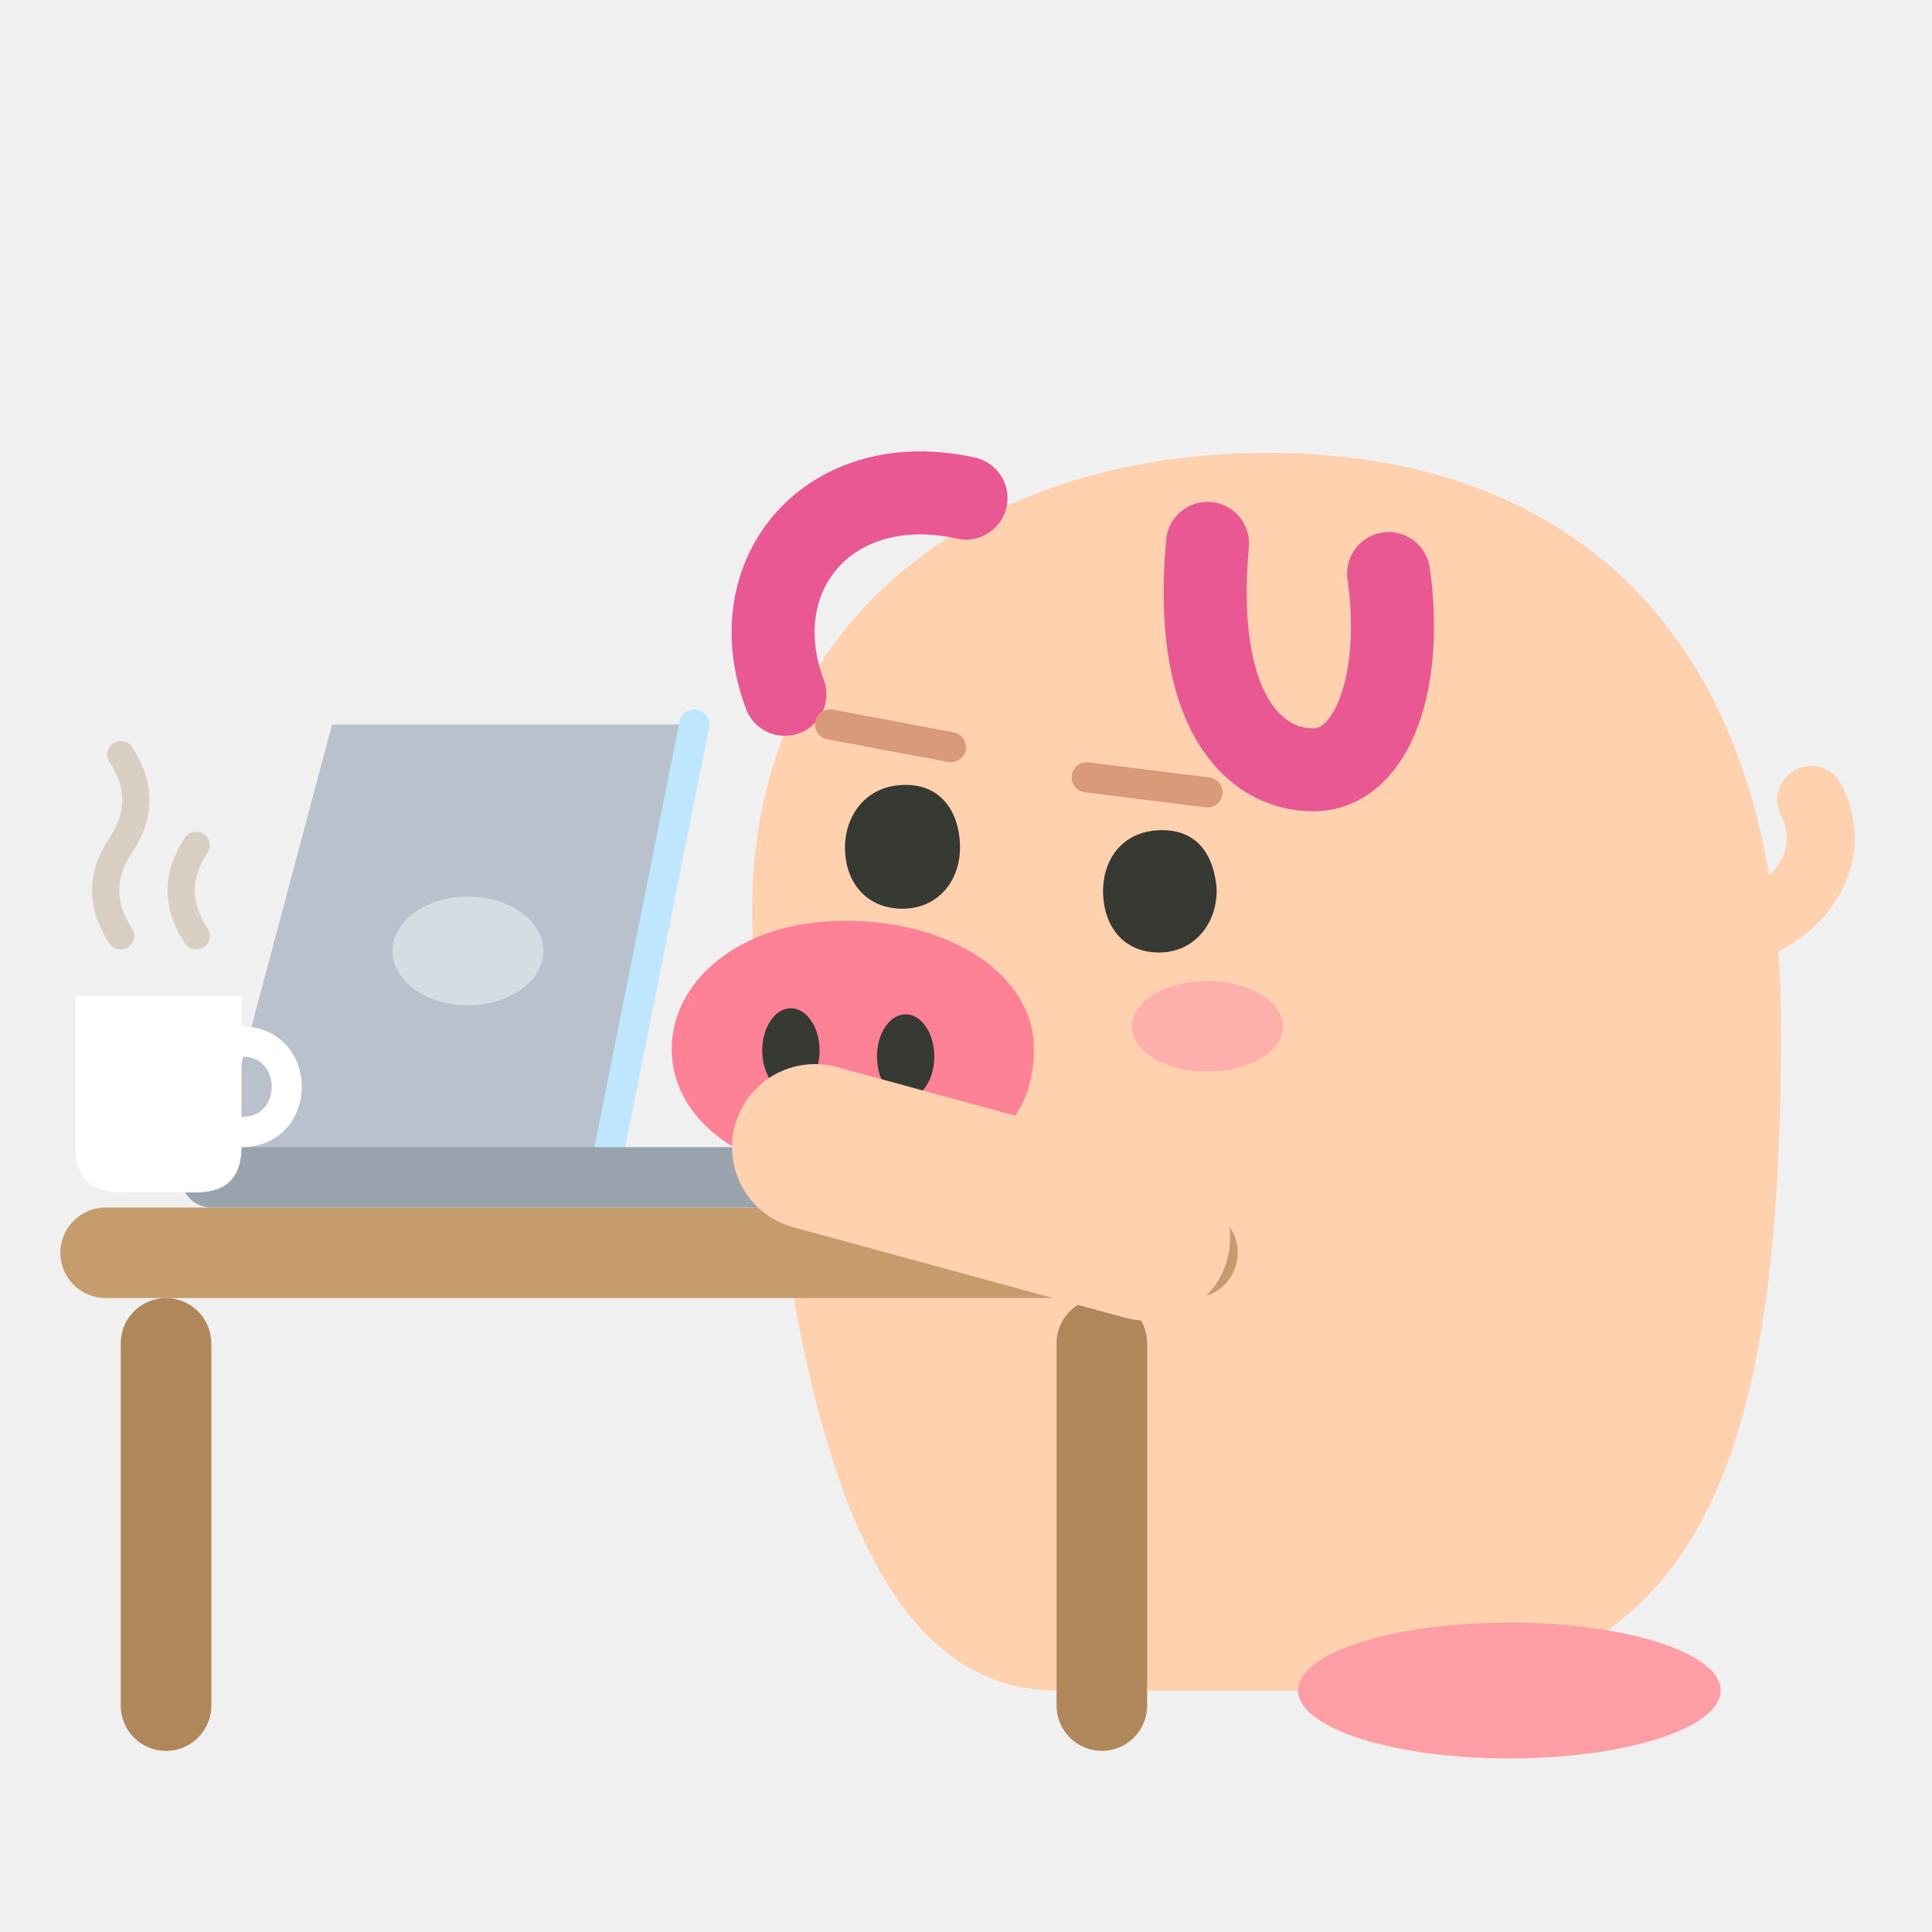
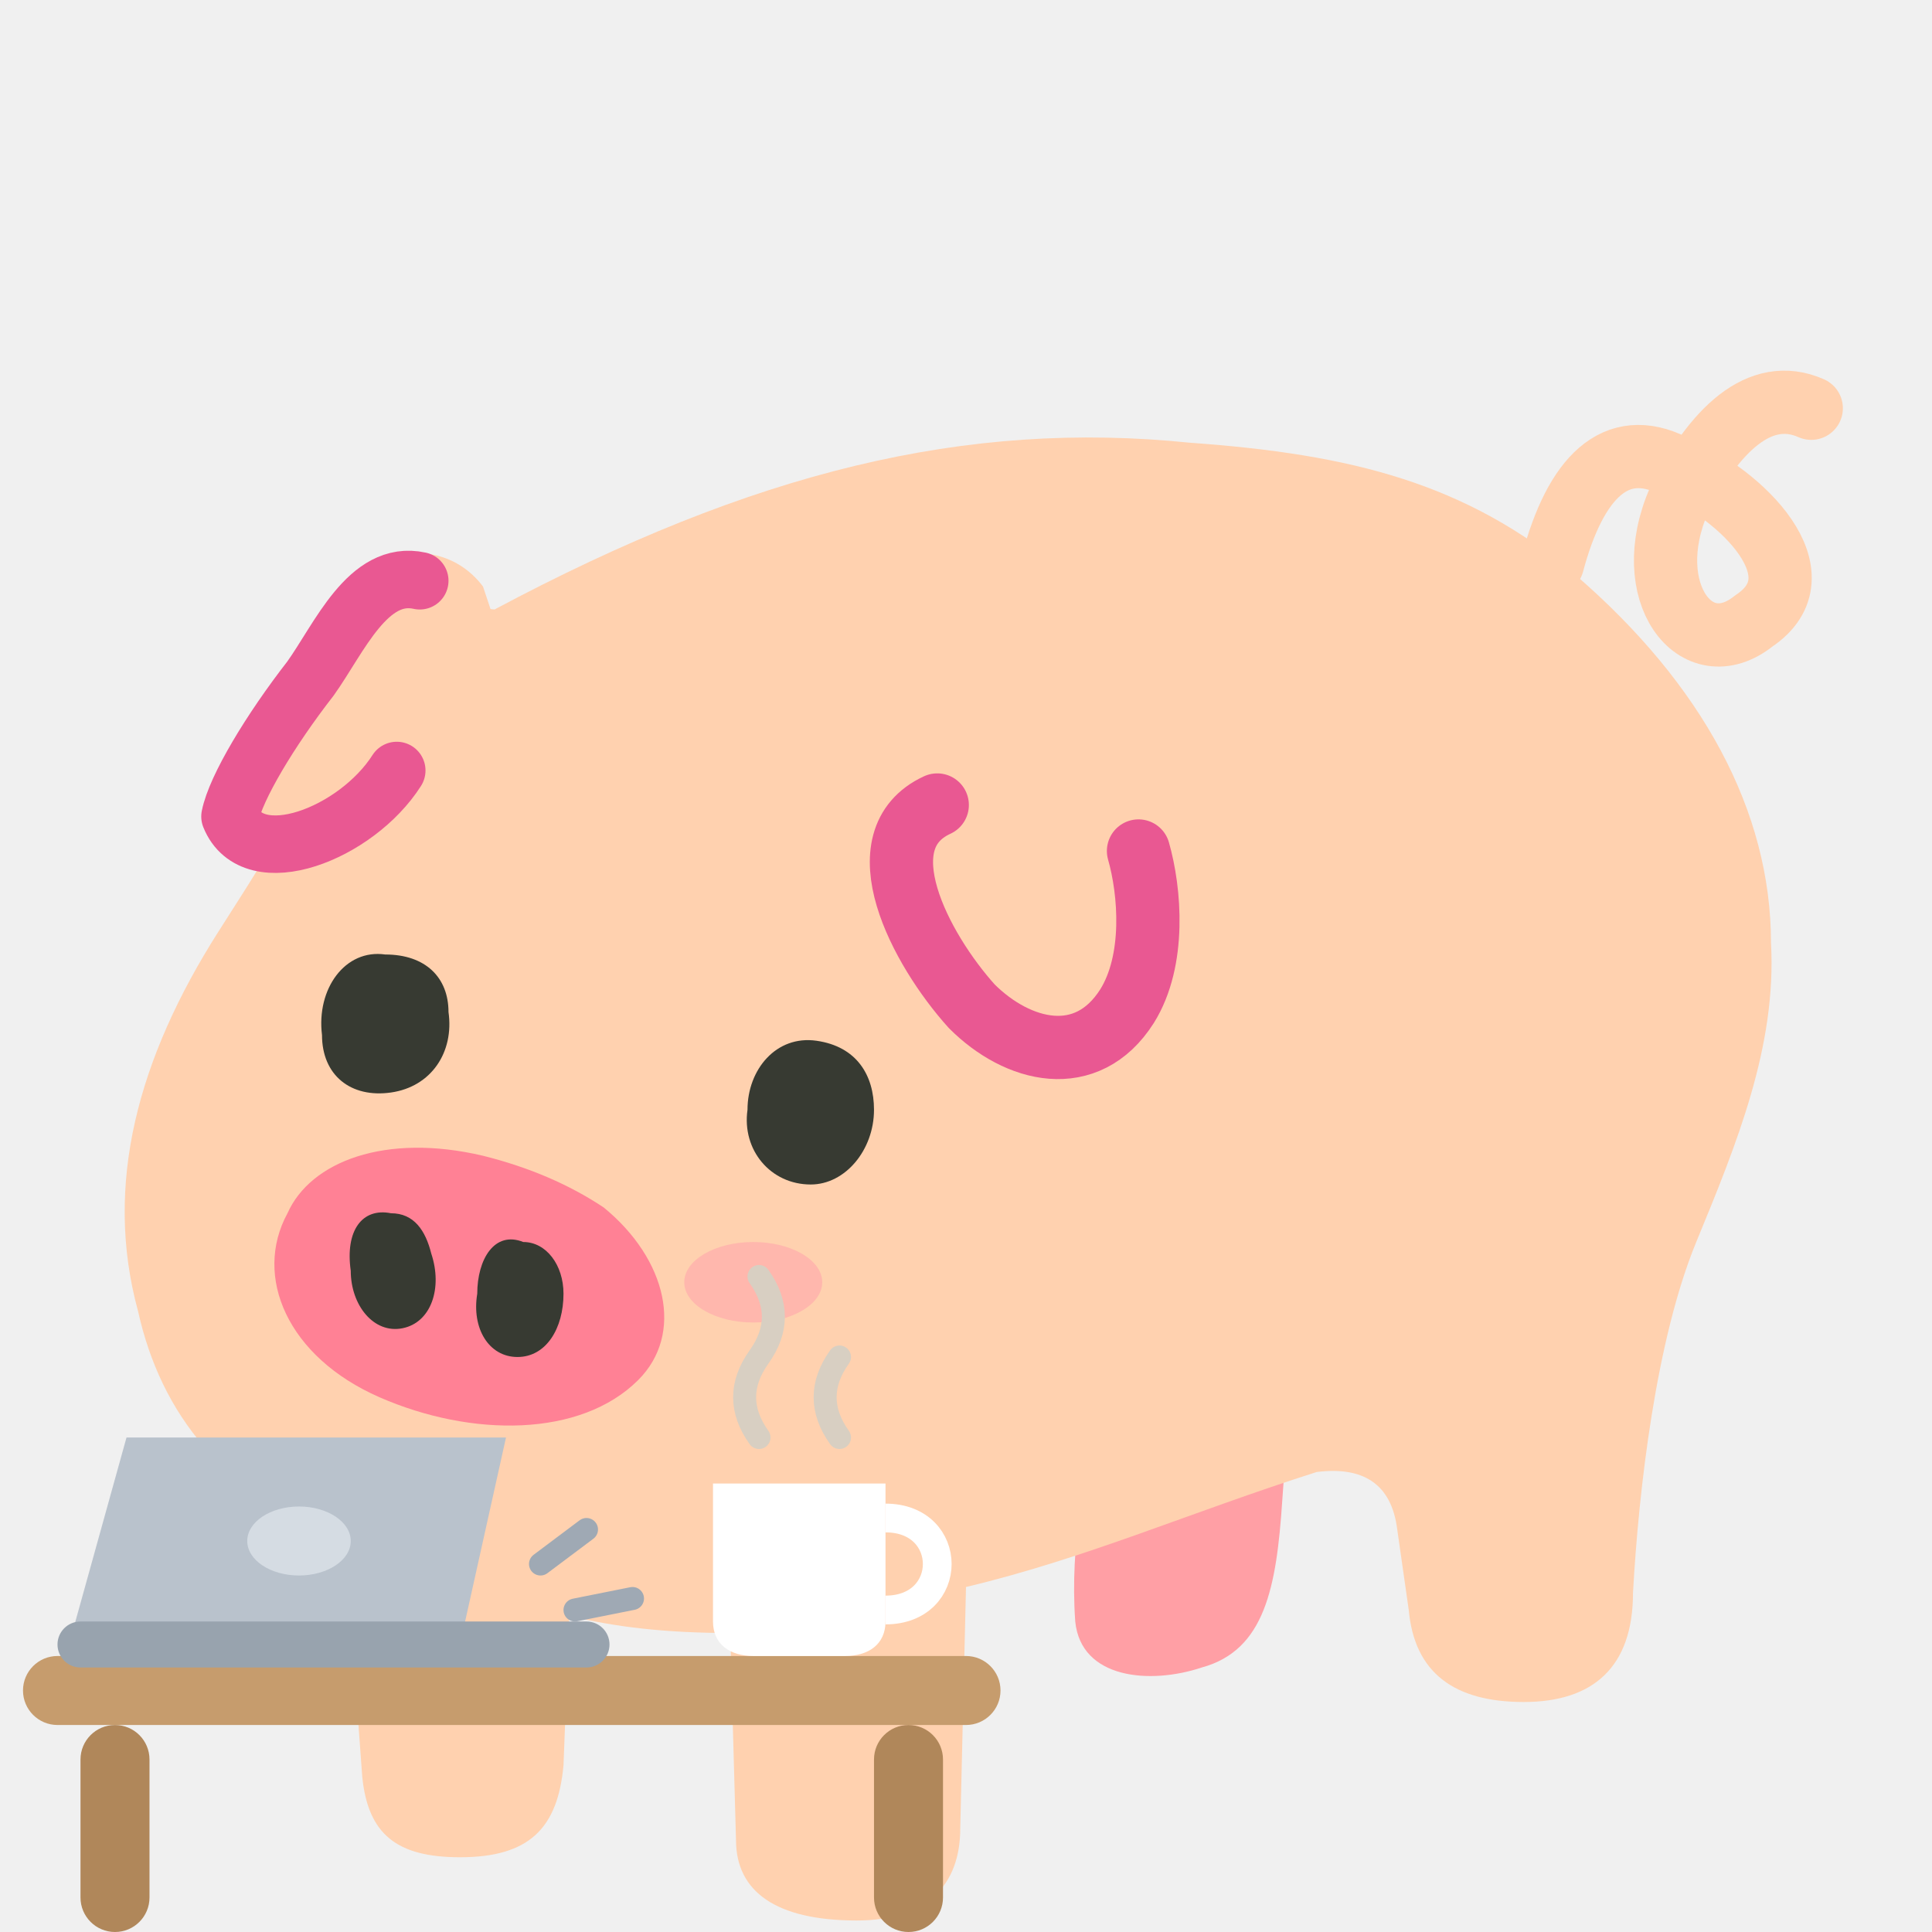
- <svg xmlns="http://www.w3.org/2000/svg" viewBox="0 0 128 128" width="128" height="128" role="img" aria-label="在打工">
+ <svg xmlns="http://www.w3.org/2000/svg" viewBox="24 -36 336 336" width="128" height="128" role="img" aria-label="打工">
  <style>
-     .hoof{animation:type .35s ease-in-out infinite;transform-origin:74px 80px}
-     .head{animation:focus 1.4s ease-in-out infinite;transform-origin:70px 70px}
+     .eye{animation:blink 4.2s infinite;transform-box:fill-box;transform-origin:50% 50%}
+     .tail{animation:wag 1.4s ease-in-out infinite;transform-origin:296px 64px}
+     .ear2{animation:flick 5.2s ease-in-out infinite;transform-origin:205px 108px}
+     @keyframes blink{0%,90%,100%{transform:scaleY(1)}93%{transform:scaleY(.1)}}
+     @keyframes wag{50%{transform:rotate(14deg)}}
+     @keyframes flick{0%,80%,100%{transform:rotate(0)}85%{transform:rotate(-12deg)}90%{transform:rotate(4deg)}}
+     .type{animation:type .35s ease-in-out infinite;transform-origin:190px 298px}
+     .keys{animation:keys .35s steps(2) infinite}
    .steam{animation:steam 2s ease-in-out infinite}
-     .glow{animation:glow .7s steps(2) infinite}
-     .eye{animation:blink 3.8s infinite;transform-box:fill-box;transform-origin:50% 50%}
-     @keyframes type{50%{transform:rotate(-7deg) translateY(-1px)}}
-     @keyframes focus{50%{transform:translateY(1px) rotate(-1deg)}}
-     @keyframes steam{0%,100%{opacity:0;transform:translateY(3px)}50%{opacity:.9;transform:translateY(-3px)}}
-     @keyframes glow{50%{opacity:.4}}
-     @keyframes blink{0%,90%,100%{transform:scaleY(1)}93%{transform:scaleY(.1)}}
+     @keyframes type{50%{transform:translateY(3px) rotate(.8deg)}}
+     @keyframes keys{50%{opacity:0}}
+     @keyframes steam{0%,100%{opacity:0;transform:translateY(6px)}50%{opacity:.9;transform:translateY(-6px)}}
    @media (prefers-reduced-motion:reduce){*{animation:none!important}}
  </style>
-   <g stroke-linecap="round" stroke-linejoin="round">
-     <path d="M114 62c5-1 8-5 6-9" fill="none" stroke="#FFD1AF" stroke-width="4.5" />
-     <path d="M50 64C48 42 64 30 84 30S118 42 118 68 114 112 92 112H70C56 112 52 90 50 64Z" fill="#FFD1AF" />
-     <ellipse cx="100" cy="112" rx="14" ry="4.5" fill="#FF9FA5" />
-     <g class="head">
-       <path d="M64 33C55 31 49 38 52 46" fill="none" stroke="#E95892" stroke-width="5.5" />
-       <path d="M80 36C79 47 83 51 87 51C91 51 93 45 92 38" fill="none" stroke="#E95892" stroke-width="5.5" />
-       <path class="eye" d="M60 52c-2.8 0-4.2 2.3-4 4.6.2 2.3 1.8 3.7 4 3.6 2.2-.1 3.7-1.9 3.6-4.3C63.5 53.7 62.3 52 60 52Z" fill="#373A32" />
-       <path class="eye" d="M77 55c-2.8 0-4.1 2.2-3.9 4.5.2 2.3 1.7 3.7 3.9 3.6 2.2-.1 3.7-2 3.6-4.3C80.4 56.6 79.3 55 77 55Z" fill="#373A32" />
-       <path d="M55 48L63 49.5M72 51.5L80 52.5" fill="none" stroke="#D99A7A" stroke-width="2" />
-       <ellipse cx="80" cy="68" rx="5" ry="3" fill="#FFAFAC" />
-       <path d="M56 61c-7 0-11.5 4-11.5 8.5S49 78 57 78s11.5-3.6 11.5-8.5S63 61 56 61Z" fill="#FF8195" />
-       <ellipse cx="52.4" cy="69.6" rx="1.9" ry="2.8" fill="#373A32" />
-       <ellipse cx="60" cy="70" rx="1.9" ry="2.8" fill="#373A32" />
+   <g class="type">
+     <g class="pig" stroke-linecap="round" stroke-linejoin="round">
+       <path fill="#FF9FA5" d="M214 210C213 221 210 232 211 246C212 256 224 257 233 254C244 251 246 240 247 225L248 211Z" />
+       <path class="tail" d="M294 62C298 47 305 40 315 45C327 50 341 64 329 72C319 80 309 67 316 51C322 39 330 31 339 35" fill="none" stroke="#FFD1AF" stroke-width="11" />
+       <path fill="#FFD1AF" d="M110 70C155 46 192 37 231 41C259 43 279 48 298 64C320 83 332 105 332 128C333 146 326 163 319 180C312 197 309 223 308 241C308 254 301 260 289 260C277 260 270 255 269 244L267 230C266 222 261 219 253 220C231 227 213 235 192 240L191 282C191 292 185 298 173 298C159 298 152 293 152 284L151 248C140 248 131 247 123 245L122 271C121 282 116 287 104 287C93 287 88 283 87 273L84 232C63 224 52 210 48 192C42 170 48 148 62 126C69 115 75 106 80 94C87 79 96 68 110 70Z" />
+       <path fill="#FFD1AF" d="M63 107C64 97 75 81 84 68C90 58 102 58 108 66L115 87L90 113Z" />
+       <path class="ear1" d="M97 65C88 63 83 75 78 82C71 91 65 101 64 106C68 116 86 109 93 98" fill="none" stroke="#E95892" stroke-width="10" />
+       <path class="ear2" d="M187 104C174 110 184 129 193 139C201 147 213 150 220 139C225 131 224 119 222 112" fill="none" stroke="#E95892" stroke-width="11" />
+       <path class="eye" fill="#373A32" d="M91 130C84 129 79 136 80 144C80 151 85 155 92 154C99 153 103 147 102 140C102 134 98 130 91 130Z" />
+       <path class="eye" fill="#373A32" d="M166 145C159 144 154 150 154 157C153 164 158 170 165 170C171 170 176 164 176 157C176 151 173 146 166 145Z" />
+       <path fill="#FF8195" d="M108 165C91 161 78 166 74 175C68 186 74 200 90 207C106 214 125 214 135 204C143 196 140 183 129 174C123 170 116 167 108 165Z" />
+       <path fill="#373A32" d="M92 175C87 174 84 178 85 185C85 191 89 196 94 195C99 194 101 188 99 182C98 178 96 175 92 175Z" />
+       <path fill="#373A32" d="M115 180C110 178 107 183 107 189C106 195 109 200 114 200C119 200 122 195 122 189C122 184 119 180 115 180Z" />
+       <ellipse class="blush" cx="155" cy="187" rx="12" ry="7" fill="#FFAFAC" opacity=".75" />
    </g>
-     <rect x="4" y="80" width="78" height="6" rx="3" fill="#C69C6D" />
-     <rect x="8" y="86" width="6" height="30" rx="3" fill="#B0875A" />
-     <rect x="70" y="86" width="6" height="30" rx="3" fill="#B0875A" />
-     <path d="M14 78L22 48H46L40 78Z" fill="#B9C2CC" />
-     <path class="glow" d="M40 78L46 48" fill="none" stroke="#BFE6FF" stroke-width="2" />
-     <ellipse cx="31" cy="63" rx="5" ry="3.6" fill="#D5DCE3" />
-     <rect x="12" y="76" width="50" height="4" rx="2" fill="#98A3AE" />
-     <path class="hoof" d="M76 82L54 76" fill="none" stroke="#FFD1AF" stroke-width="11" />
-     <path class="steam" d="M8 62q-2-3 0-6t0-6M13 62q-2-3 0-6" fill="none" stroke="#D8CFC2" stroke-width="1.8" />
-     <path d="M5 66H16V76C16 78 15 79 13 79H8C6 79 5 78 5 76Z" fill="#FFFFFF" />
-     <path d="M16 69C20 69 20 75 16 75" fill="none" stroke="#FFFFFF" stroke-width="2" />
  </g>
+   <rect x="28" y="252" width="170" height="12" rx="6" fill="#C69C6D" />
+   <rect x="38" y="264" width="12" height="36" rx="6" fill="#B0875A" />
+   <rect x="176" y="264" width="12" height="36" rx="6" fill="#B0875A" />
+   <path d="M36 250L46 214H112L104 250Z" fill="#B9C2CC" />
+   <ellipse cx="76" cy="232" rx="9" ry="6" fill="#D5DCE3" />
+   <rect x="34" y="246" width="96" height="8" rx="4" fill="#98A3AE" />
+   <path class="keys" d="M118 236l8-6M124 244l10-2" fill="none" stroke="#9FA9B4" stroke-width="4" stroke-linecap="round" />
+   <path class="steam" d="M156 214q-5-7 0-14t0-14M170 214q-5-7 0-14" fill="none" stroke="#D8CFC2" stroke-width="4" stroke-linecap="round" />
+   <path d="M148 222H178V246C178 250 175 252 171 252H155C151 252 148 250 148 246Z" fill="#FFFFFF" />
+   <path d="M178 228C190 228 190 244 178 244" fill="none" stroke="#FFFFFF" stroke-width="5" />
</svg>
